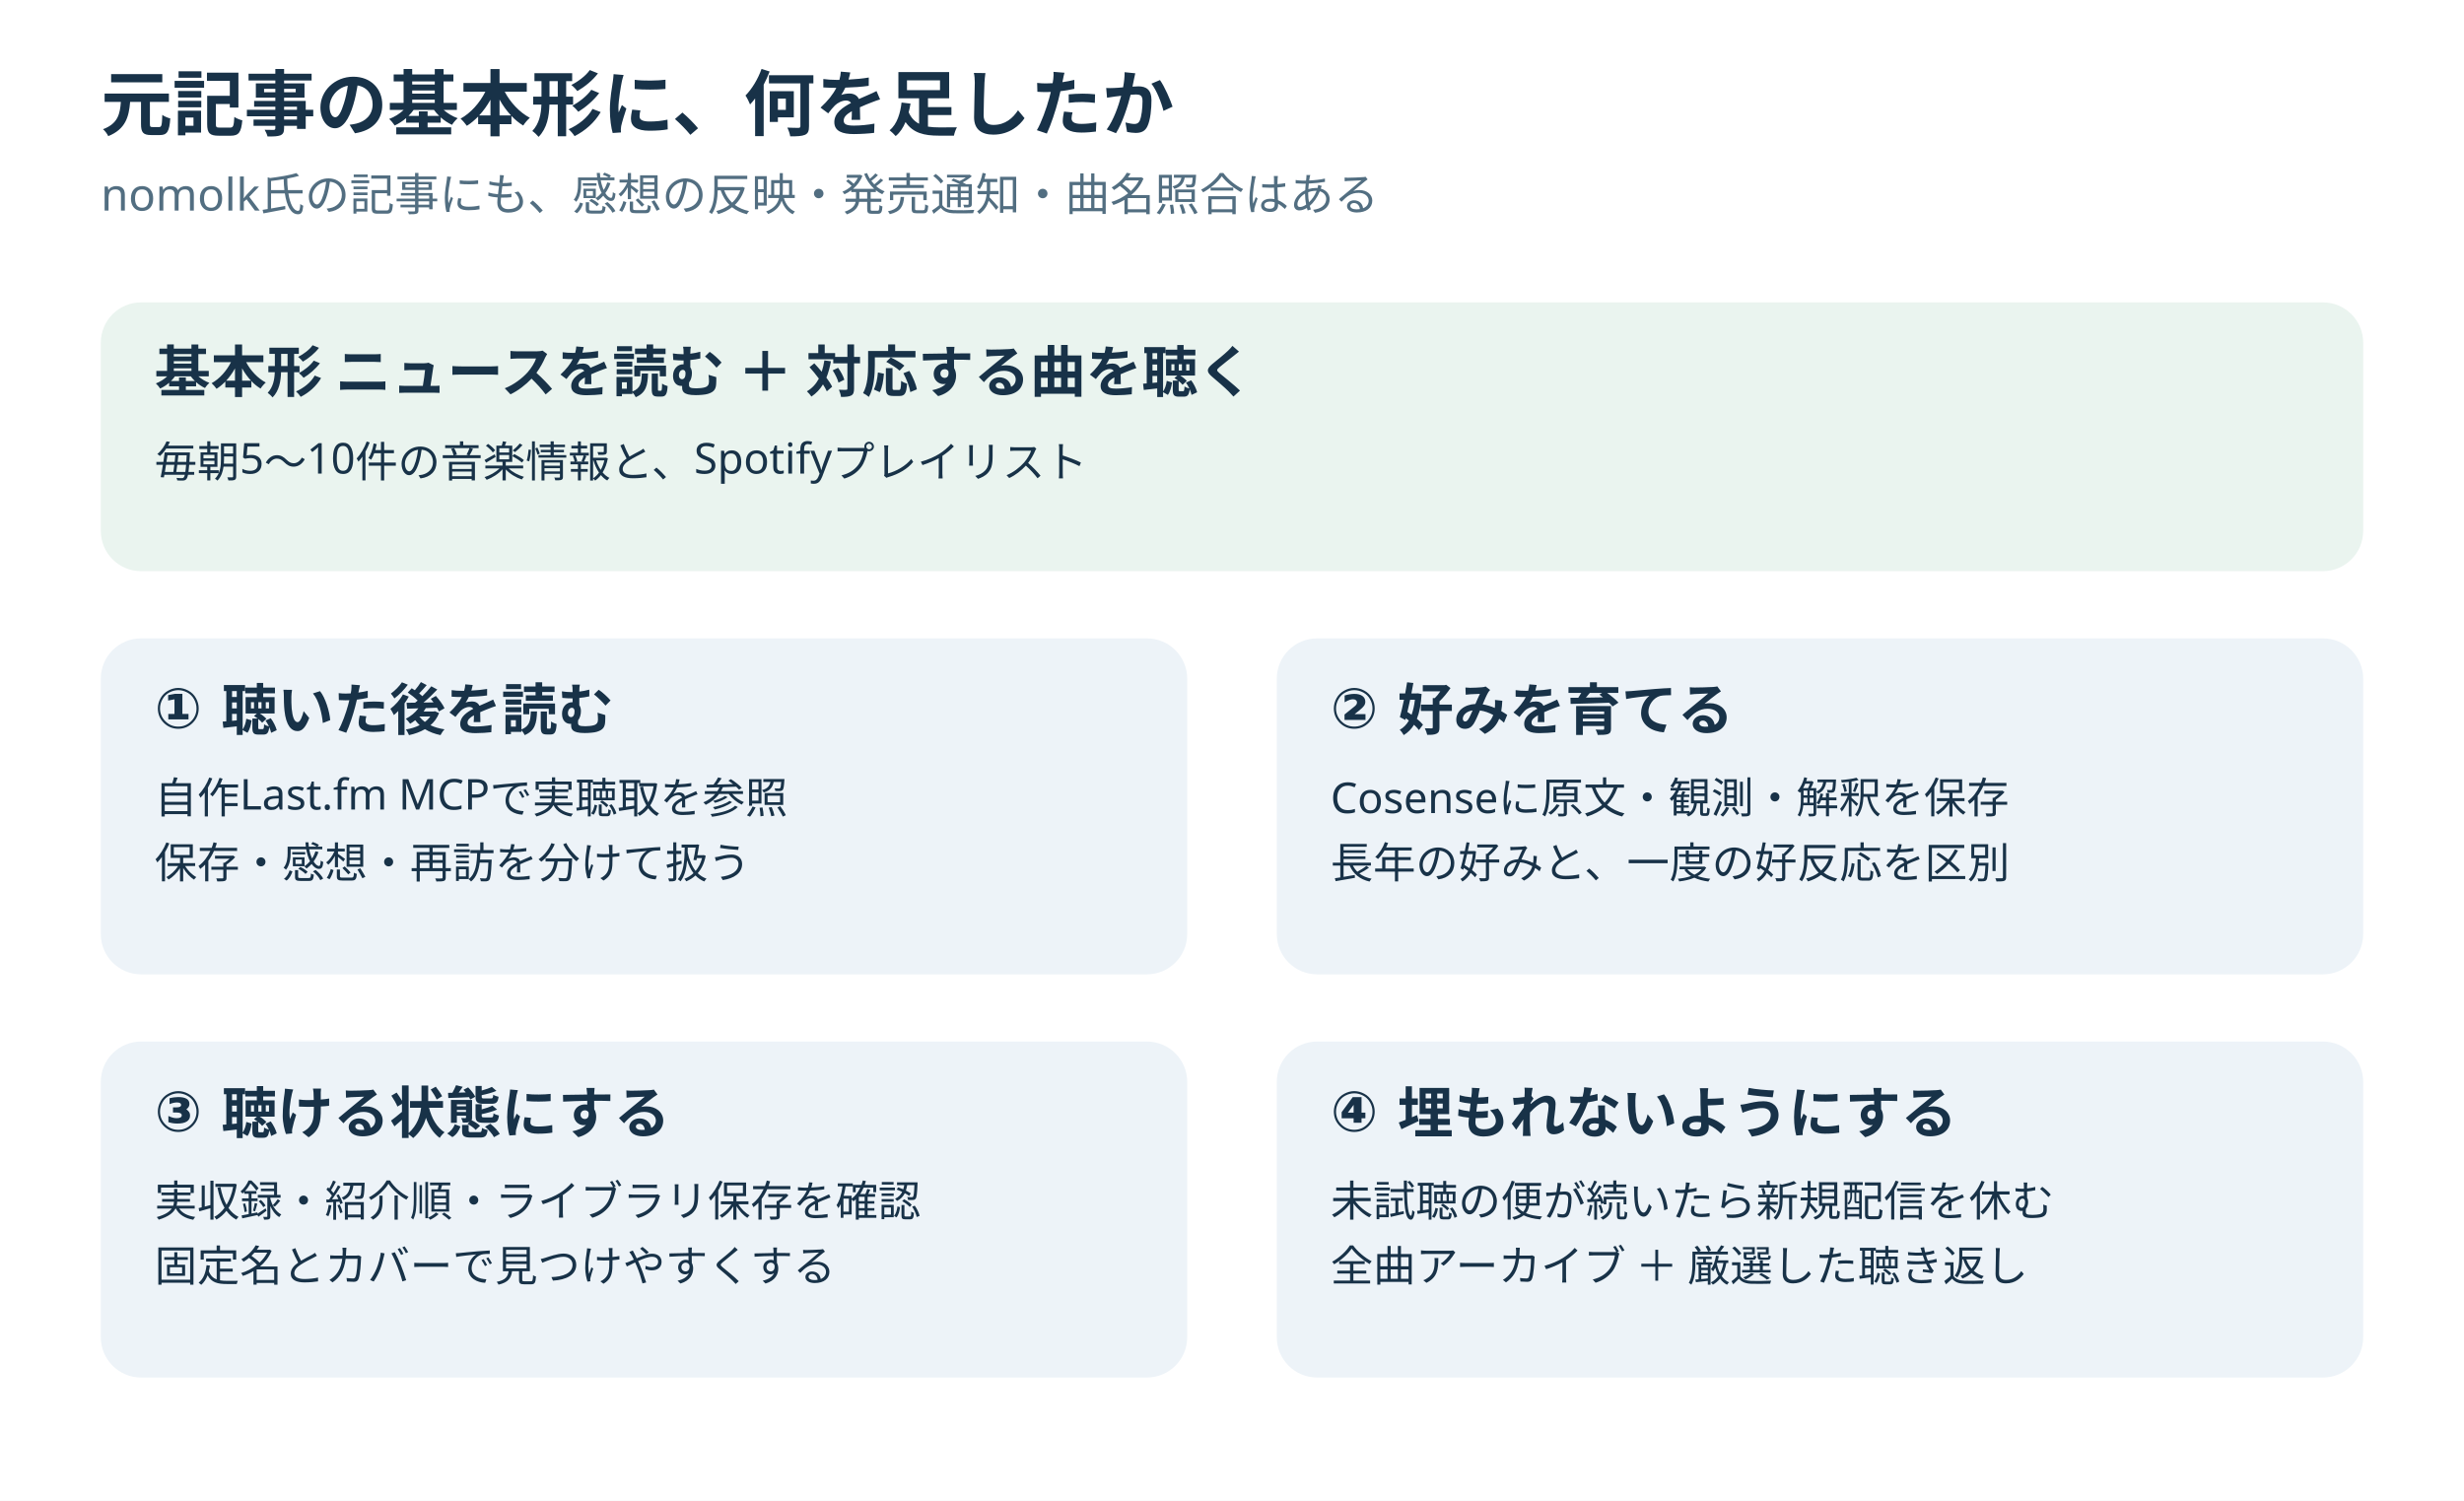
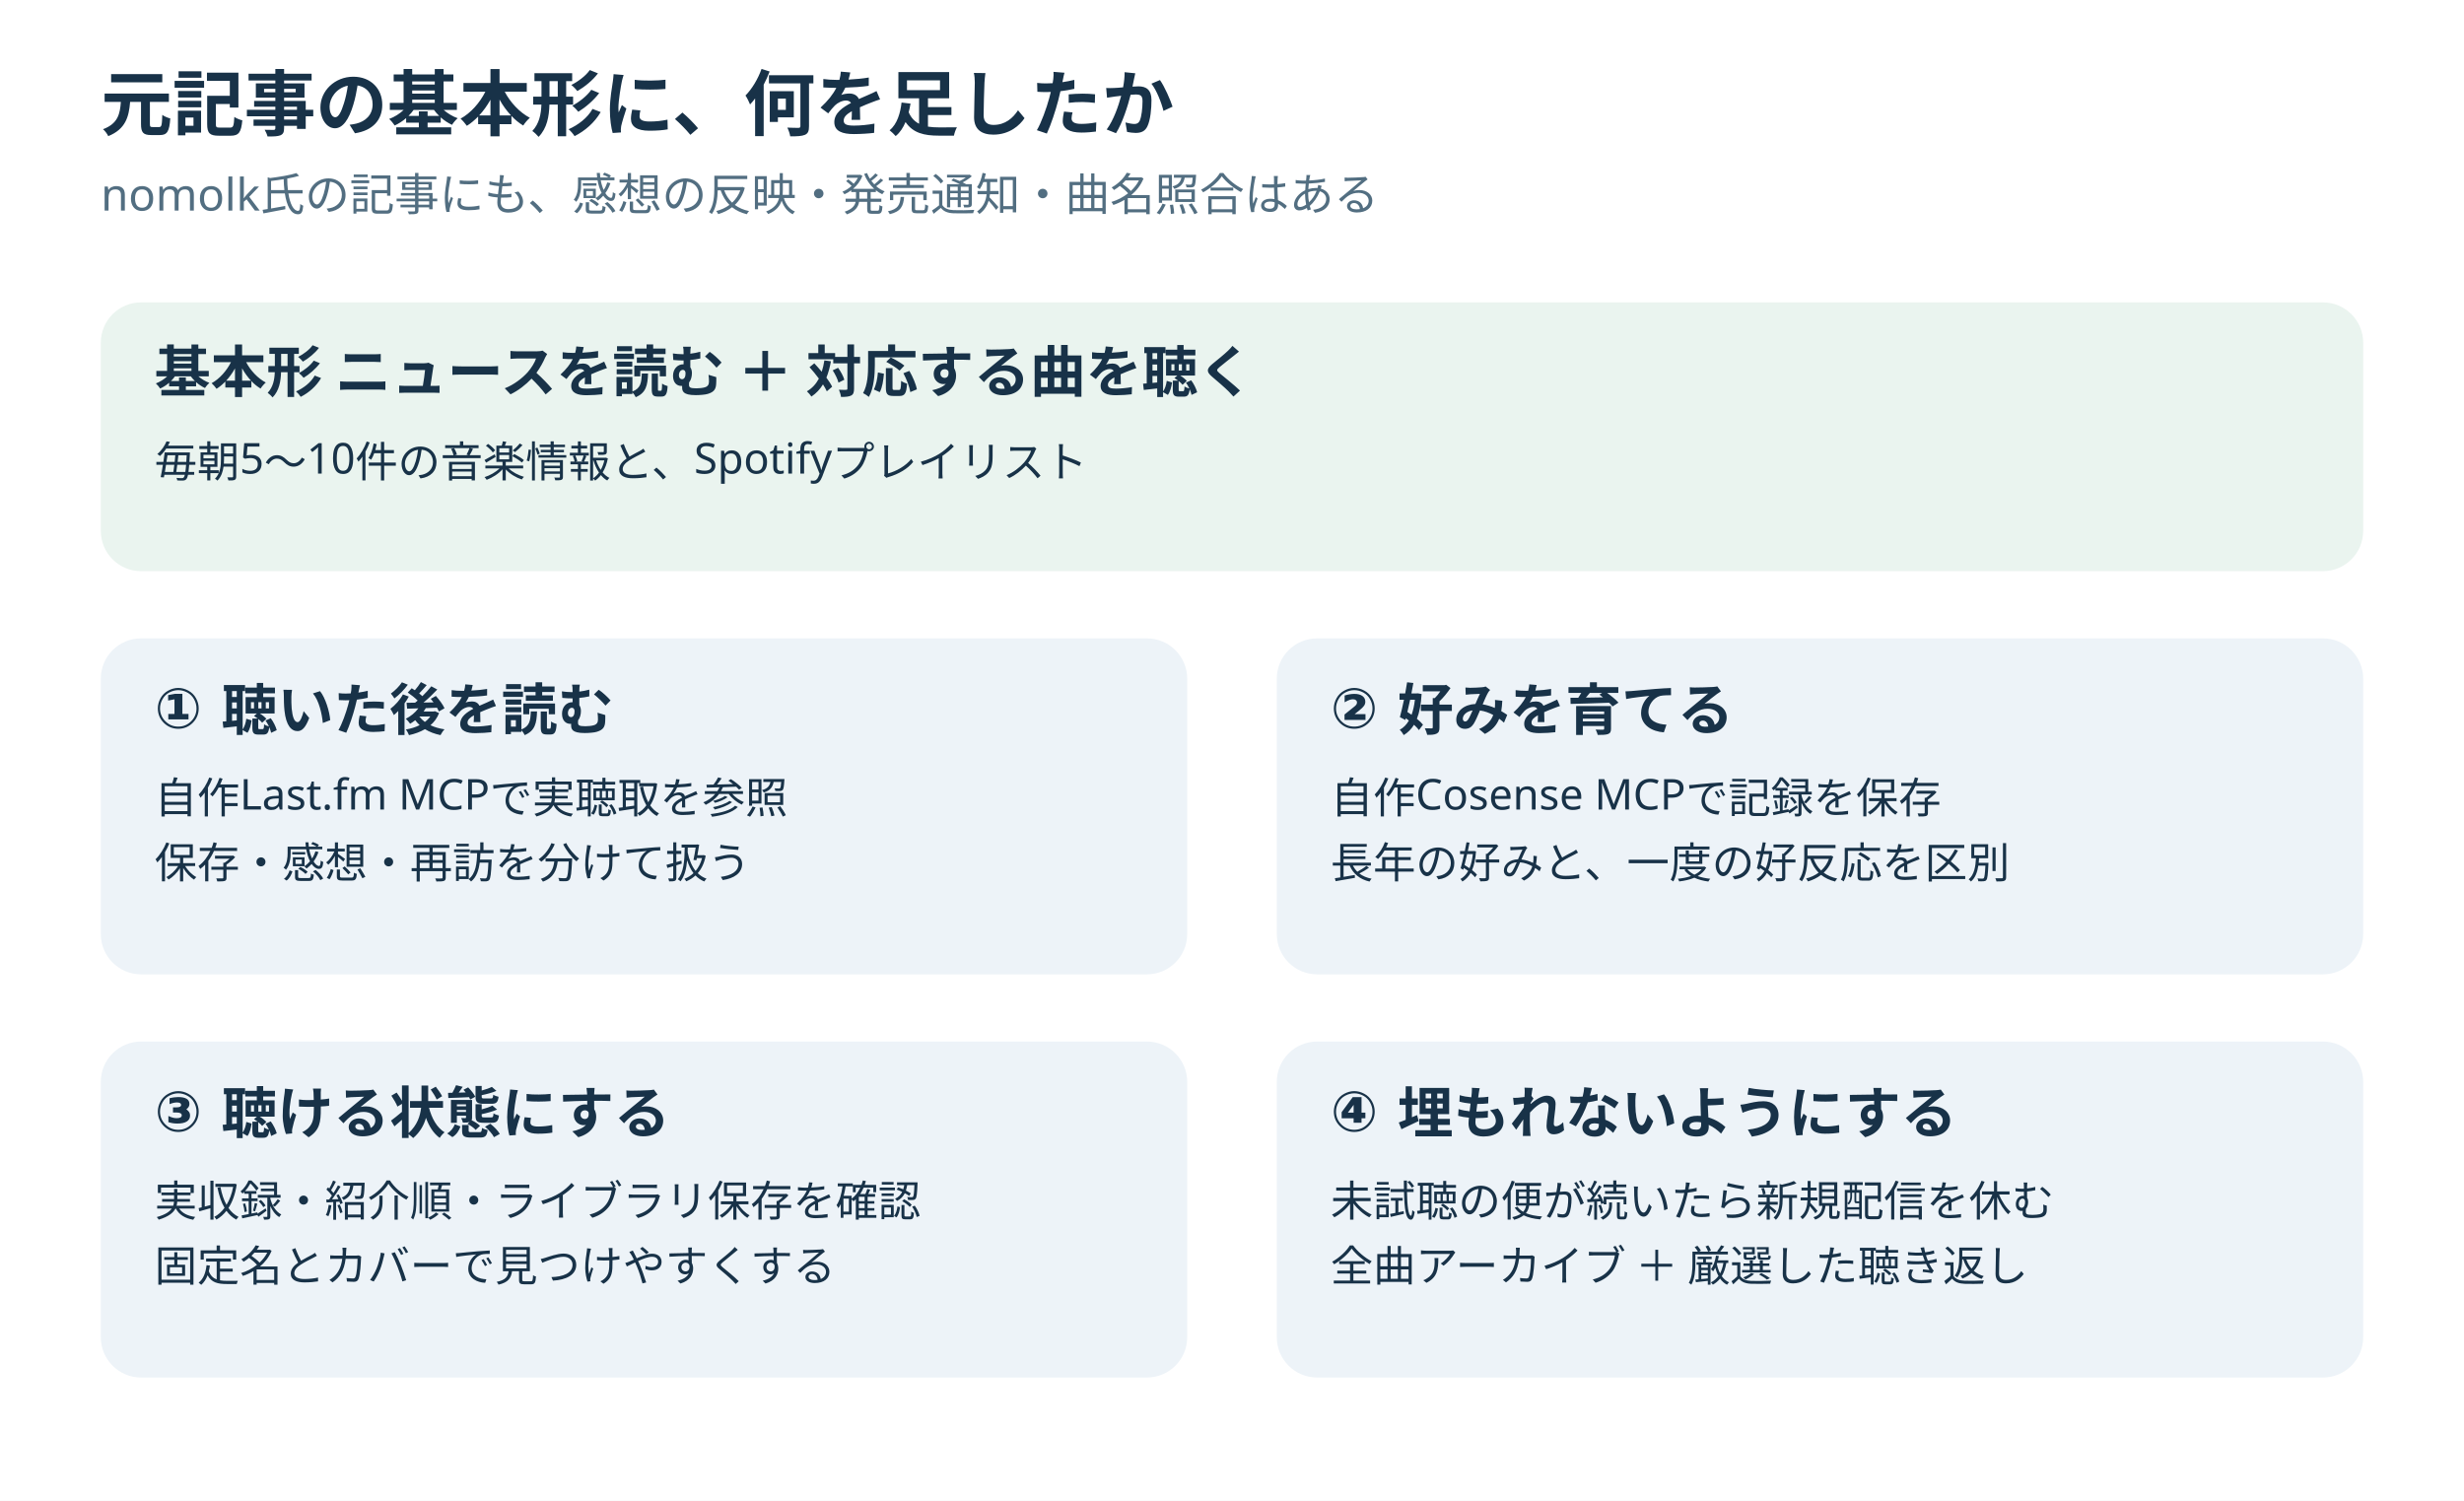
<svg xmlns="http://www.w3.org/2000/svg" width="1100" height="670" viewBox="0 0 1100 670">
  <defs>
    <marker id="a" markerWidth="9" markerHeight="9" refX="8" refY="4.5" orient="auto">
      <path d="M0 0L9 4.5L0 9Z" fill="#627d8f" />
    </marker>
  </defs>
  <rect width="1100" height="670" fill="white" />
  <g font-family="sans-serif">
    <text x="45" y="58" font-size="32" fill="#183248" font-weight="700">元記事の基本形に、何を足したか</text>
    <text x="45" y="94" font-size="20" fill="#526e81" font-weight="400">nomolk氏の記事にも、感想の反映・発売通知・曲名照合はある</text>
    <rect x="45" y="135" width="1010" height="120" rx="18" fill="#eaf4ef" />
    <text x="69" y="175" font-size="25" fill="#183248" font-weight="700">基本形  ニュースを読む ＋ 対応する曲を聴く</text>
    <text x="69" y="213" font-size="19" fill="#183248" font-weight="400">毎朝5〜10件の音楽情報と、Spotifyプレイリスト</text>
    <rect x="45" y="285" width="485" height="150" rx="18" fill="#edf3f8" />
    <text x="69" y="325" font-size="25" fill="#183248" font-weight="700">① 聴いた後を読む</text>
    <text x="69" y="363" font-size="19" fill="#183248" font-weight="400">自作Last.fm MCPで実聴取を参照</text>
    <text x="69" y="392" font-size="19" fill="#183248" font-weight="400">保存・感想・再訪を分けて扱う</text>
    <rect x="570" y="285" width="485" height="150" rx="18" fill="#edf3f8" />
    <text x="594" y="325" font-size="25" fill="#183248" font-weight="700">② 好みを育てる</text>
-     <text x="594" y="363" font-size="19" fill="#183248" font-weight="400">Cosenseに原文・観測・解釈を保存</text>
+     <text x="594" y="363" font-size="19" fill="#183248" font-weight="400">自作Cosense MCPで記録を保存</text>
    <text x="594" y="392" font-size="19" fill="#183248" font-weight="400">長年の好みと、一度の好反応を区別</text>
    <rect x="45" y="465" width="485" height="150" rx="18" fill="#edf3f8" />
    <text x="69" y="505" font-size="25" fill="#183248" font-weight="700">③ 聴ける状態にする</text>
    <text x="69" y="543" font-size="19" fill="#183248" font-weight="400">実収録・紹介順・ライブラリ保存を確認</text>
    <text x="69" y="572" font-size="19" fill="#183248" font-weight="400">固定名とカバーで見つけやすくする</text>
    <rect x="570" y="465" width="485" height="150" rx="18" fill="#edf3f8" />
    <text x="594" y="505" font-size="25" fill="#183248" font-weight="700">④ 埋もれないようにする</text>
    <text x="594" y="543" font-size="19" fill="#183248" font-weight="400">未試聴の便が続いたら新規配信を休む</text>
    <text x="594" y="572" font-size="19" fill="#183248" font-weight="400">全曲アーカイブ ＋ 厳選した聴き返し</text>
  </g>
</svg>
